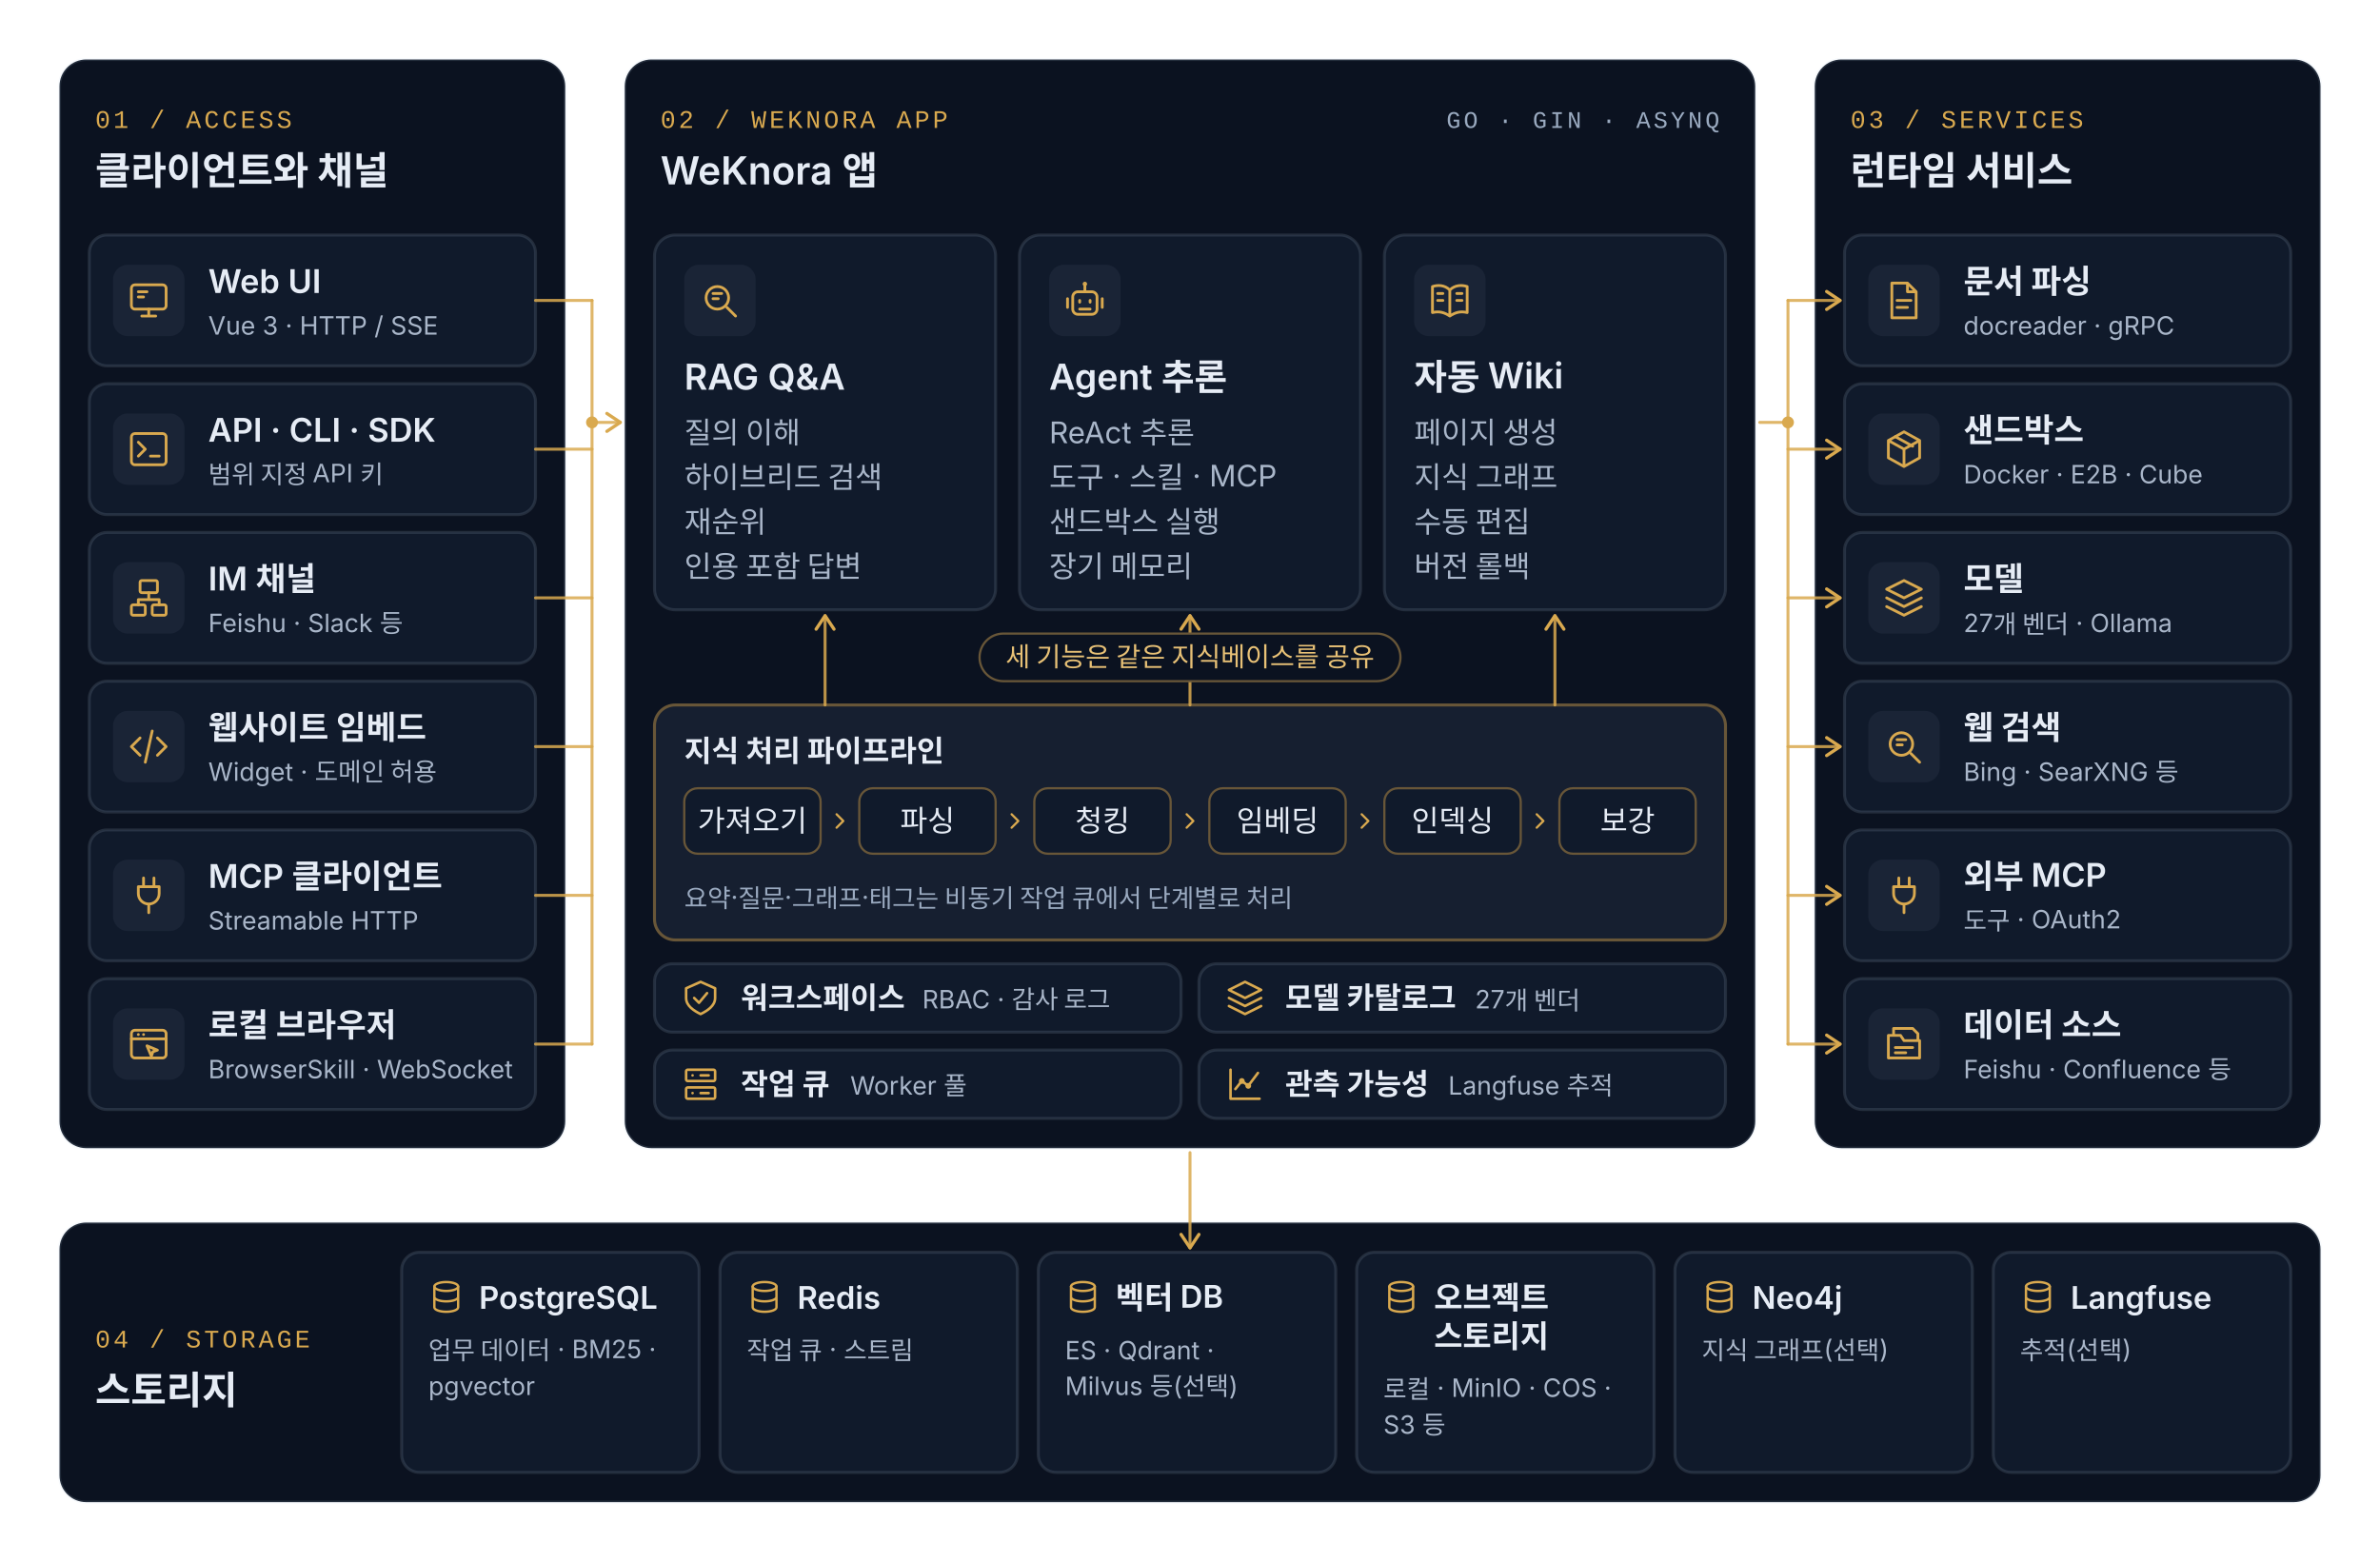
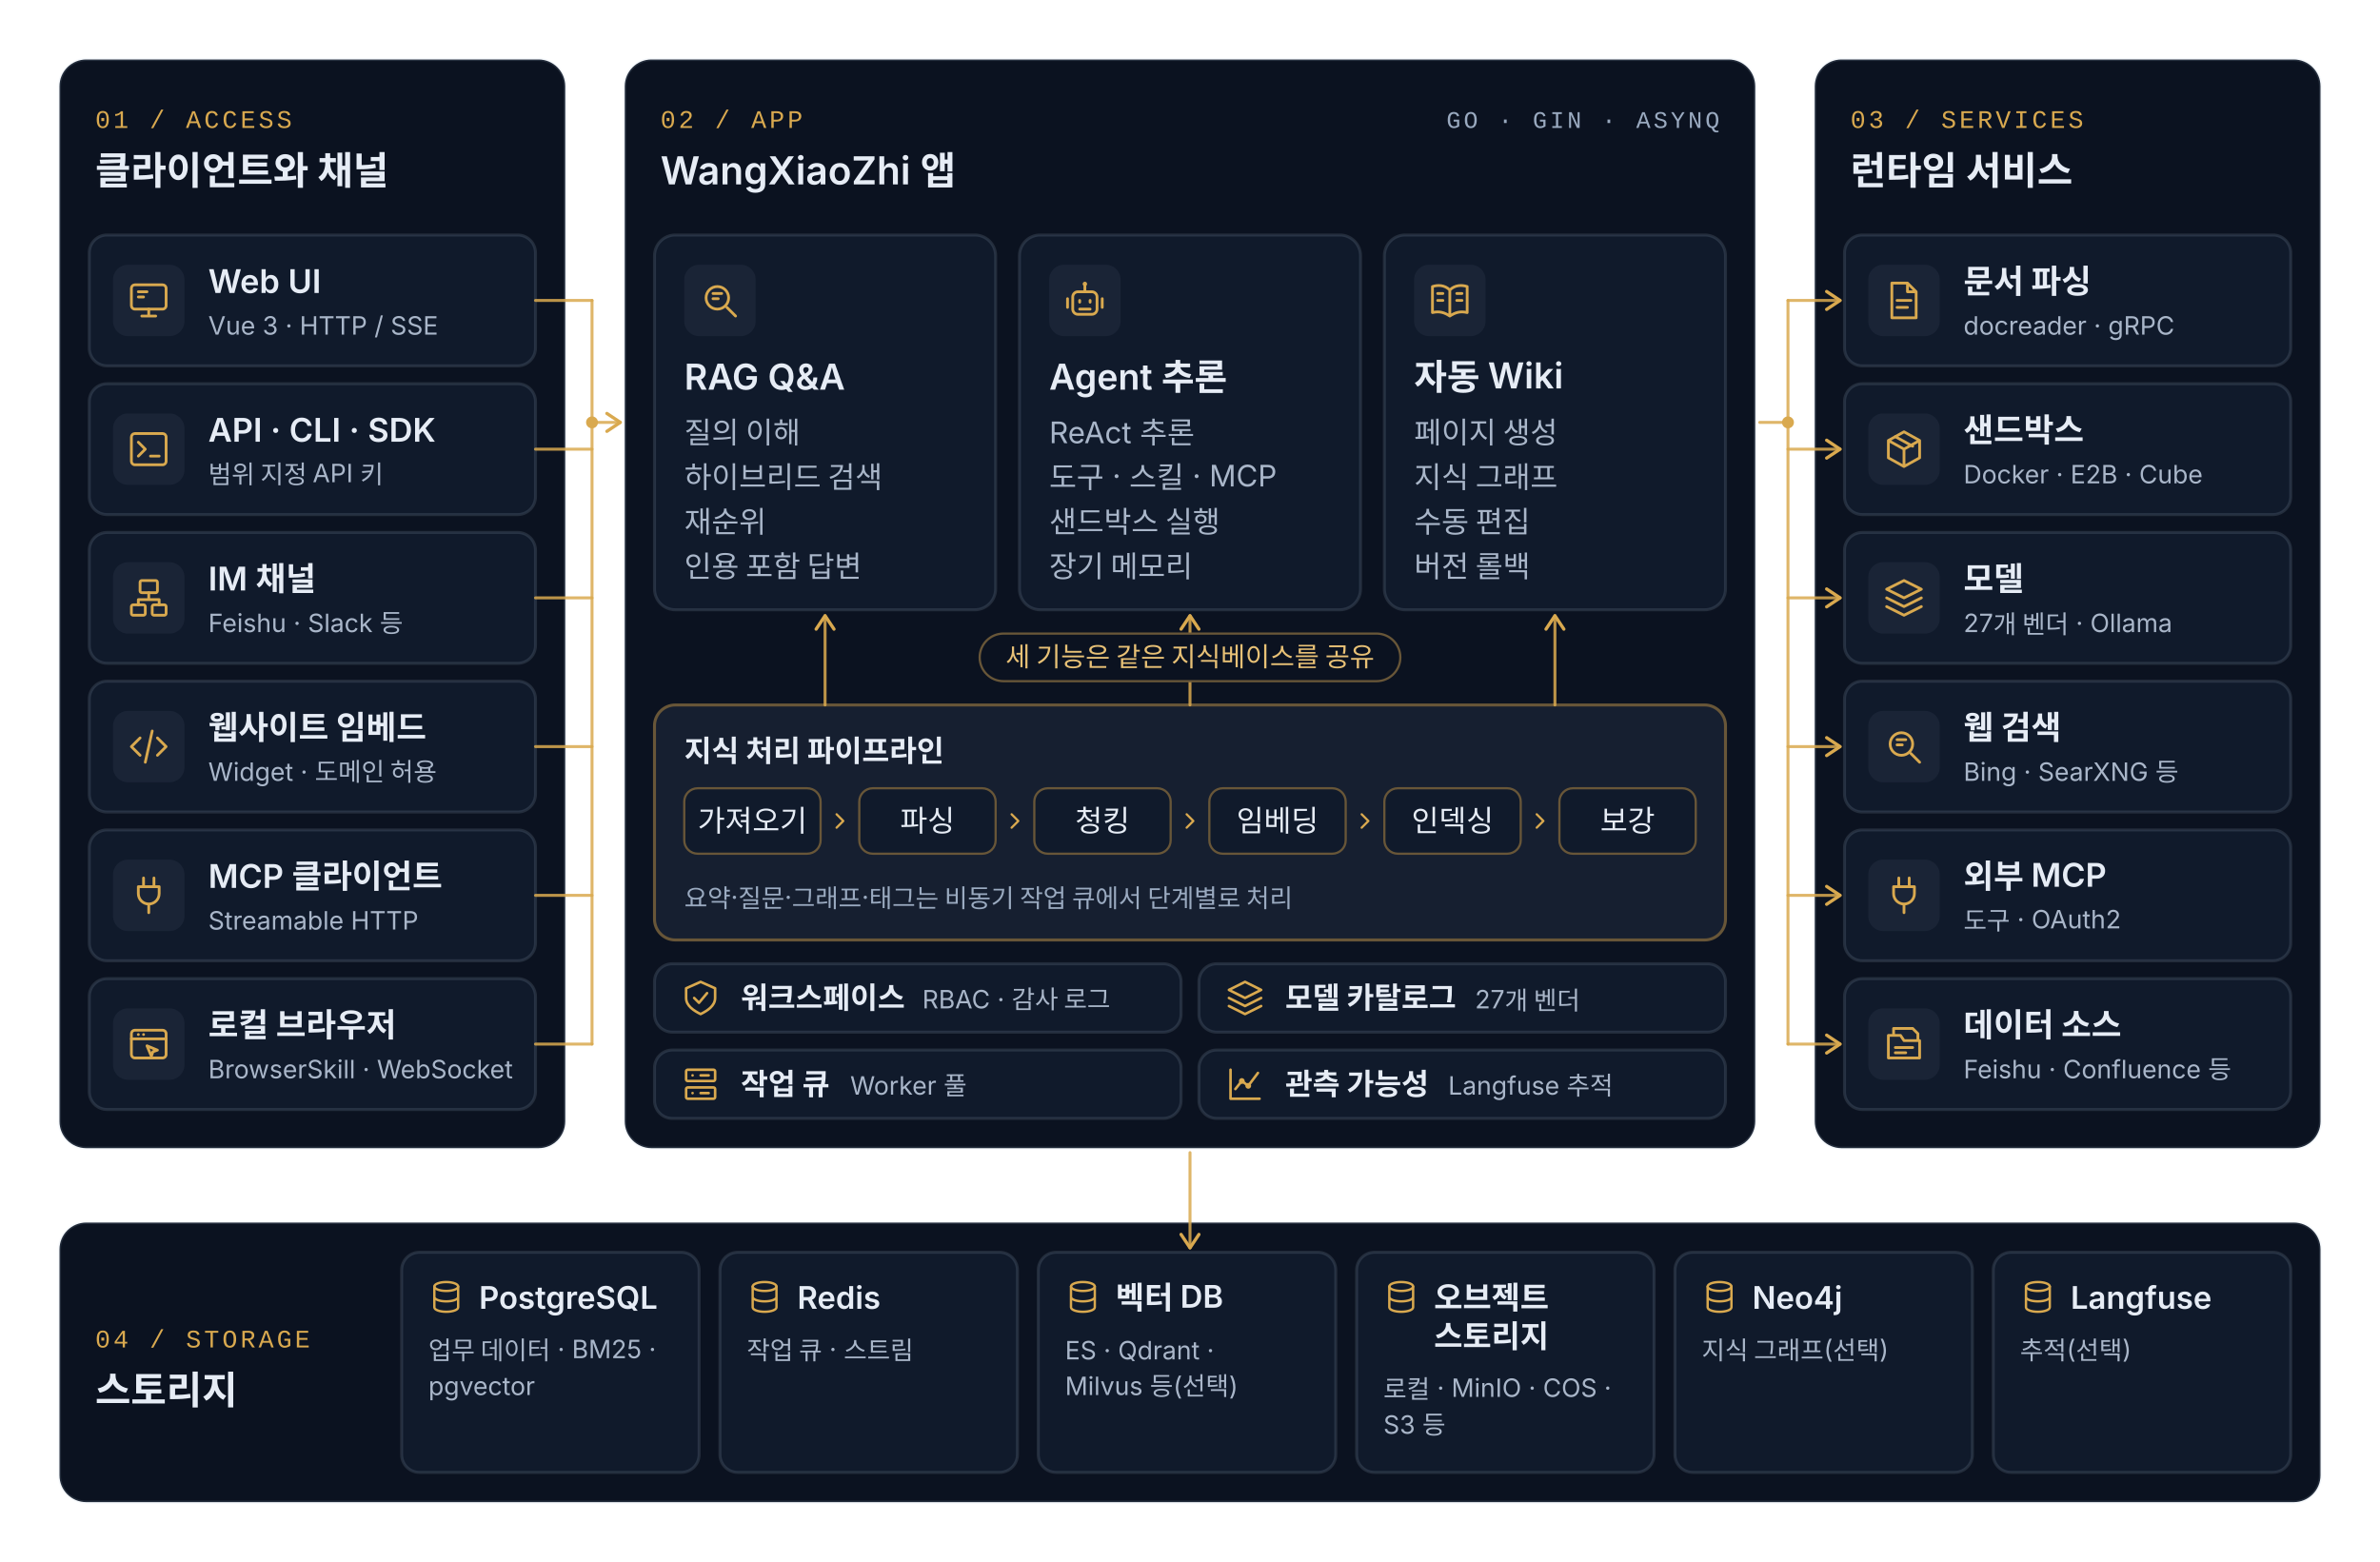
- <svg xmlns="http://www.w3.org/2000/svg" viewBox="0 0 1600 1050" width="1600" height="1050" role="img" aria-label="WeKnora architecture">
+ <svg xmlns="http://www.w3.org/2000/svg" viewBox="0 0 1600 1050" width="1600" height="1050" role="img" aria-label="WangXiaoZhi architecture">
  <rect width="1600" height="1050" fill="none" />
  <rect x="40" y="40" width="340" height="732" rx="18" fill="#0b1220" stroke="rgba(190,208,232,.14)" stroke-width="2" />
  <text x="64" y="86" font-family="'JetBrains Mono', SFMono-Regular, 'SF Mono', Menlo, Consolas, 'Liberation Mono', monospace" font-size="17" letter-spacing="2" fill="#d9a94f">01 / ACCESS</text>
  <text x="64" y="124" font-family="Inter, -apple-system, BlinkMacSystemFont, 'Segoe UI', 'Apple SD Gothic Neo', 'Malgun Gothic', 'Noto Sans CJK KR', sans-serif" font-size="26" font-weight="600" fill="#e6ecf5">클라이언트와 채널</text>
  <rect x="60" y="158" width="300" height="88" rx="12" fill="#101a2b" stroke="rgba(190,208,232,.14)" stroke-width="2" />
  <rect x="76" y="178" width="48" height="48" rx="10" fill="#1a2436" />
  <g transform="translate(86 188) scale(1.166667)" fill="none" stroke="#d9a94f" stroke-width="1.6" stroke-linecap="round" stroke-linejoin="round">
    <rect x="2" y="3" width="20" height="14" rx="2" />
    <path d="M8 21h8m-4-4v4M6 7h5m-5 3h3" />
  </g>
  <text x="140" y="197" font-family="Inter, -apple-system, BlinkMacSystemFont, 'Segoe UI', 'Apple SD Gothic Neo', 'Malgun Gothic', 'Noto Sans CJK KR', sans-serif" font-size="22" font-weight="600" fill="#e6ecf5">Web UI</text>
  <text x="140" y="225" font-family="Inter, -apple-system, BlinkMacSystemFont, 'Segoe UI', 'Apple SD Gothic Neo', 'Malgun Gothic', 'Noto Sans CJK KR', sans-serif" font-size="17" fill="#a9b6c9">Vue 3 · HTTP / SSE</text>
  <rect x="60" y="258" width="300" height="88" rx="12" fill="#101a2b" stroke="rgba(190,208,232,.14)" stroke-width="2" />
  <rect x="76" y="278" width="48" height="48" rx="10" fill="#1a2436" />
  <g transform="translate(86 288) scale(1.166667)" fill="none" stroke="#d9a94f" stroke-width="1.6" stroke-linecap="round" stroke-linejoin="round">
    <rect x="2" y="3" width="20" height="18" rx="2" />
    <path d="m6 8 4 4-4 4m7 0h5" />
  </g>
  <text x="140" y="297" font-family="Inter, -apple-system, BlinkMacSystemFont, 'Segoe UI', 'Apple SD Gothic Neo', 'Malgun Gothic', 'Noto Sans CJK KR', sans-serif" font-size="22" font-weight="600" fill="#e6ecf5">API · CLI · SDK</text>
  <text x="140" y="325" font-family="Inter, -apple-system, BlinkMacSystemFont, 'Segoe UI', 'Apple SD Gothic Neo', 'Malgun Gothic', 'Noto Sans CJK KR', sans-serif" font-size="17" fill="#a9b6c9">범위 지정 API 키</text>
  <rect x="60" y="358" width="300" height="88" rx="12" fill="#101a2b" stroke="rgba(190,208,232,.14)" stroke-width="2" />
  <rect x="76" y="378" width="48" height="48" rx="10" fill="#1a2436" />
  <g transform="translate(86 388) scale(1.166667)" fill="none" stroke="#d9a94f" stroke-width="1.6" stroke-linecap="round" stroke-linejoin="round">
    <rect x="7" y="2" width="10" height="7" rx="1" />
    <rect x="2" y="16" width="8" height="6" rx="1" />
    <rect x="14" y="16" width="8" height="6" rx="1" />
    <path d="M12 9v4m-6 3v-3h12v3" />
  </g>
  <text x="140" y="397" font-family="Inter, -apple-system, BlinkMacSystemFont, 'Segoe UI', 'Apple SD Gothic Neo', 'Malgun Gothic', 'Noto Sans CJK KR', sans-serif" font-size="22" font-weight="600" fill="#e6ecf5">IM 채널</text>
  <text x="140" y="425" font-family="Inter, -apple-system, BlinkMacSystemFont, 'Segoe UI', 'Apple SD Gothic Neo', 'Malgun Gothic', 'Noto Sans CJK KR', sans-serif" font-size="17" fill="#a9b6c9">Feishu · Slack 등</text>
  <rect x="60" y="458" width="300" height="88" rx="12" fill="#101a2b" stroke="rgba(190,208,232,.14)" stroke-width="2" />
  <rect x="76" y="478" width="48" height="48" rx="10" fill="#1a2436" />
  <g transform="translate(86 488) scale(1.166667)" fill="none" stroke="#d9a94f" stroke-width="1.6" stroke-linecap="round" stroke-linejoin="round">
    <path d="m7 7-5 5 5 5m10-10 5 5-5 5m-3-14-4 18" />
  </g>
  <text x="140" y="497" font-family="Inter, -apple-system, BlinkMacSystemFont, 'Segoe UI', 'Apple SD Gothic Neo', 'Malgun Gothic', 'Noto Sans CJK KR', sans-serif" font-size="22" font-weight="600" fill="#e6ecf5">웹사이트 임베드</text>
  <text x="140" y="525" font-family="Inter, -apple-system, BlinkMacSystemFont, 'Segoe UI', 'Apple SD Gothic Neo', 'Malgun Gothic', 'Noto Sans CJK KR', sans-serif" font-size="17" fill="#a9b6c9">Widget · 도메인 허용</text>
  <rect x="60" y="558" width="300" height="88" rx="12" fill="#101a2b" stroke="rgba(190,208,232,.14)" stroke-width="2" />
  <rect x="76" y="578" width="48" height="48" rx="10" fill="#1a2436" />
  <g transform="translate(86 588) scale(1.166667)" fill="none" stroke="#d9a94f" stroke-width="1.6" stroke-linecap="round" stroke-linejoin="round">
    <path d="M9 2v5m6-5v5M6 7h12v4a6 6 0 0 1-12 0V7Zm6 10v5" />
  </g>
  <text x="140" y="597" font-family="Inter, -apple-system, BlinkMacSystemFont, 'Segoe UI', 'Apple SD Gothic Neo', 'Malgun Gothic', 'Noto Sans CJK KR', sans-serif" font-size="22" font-weight="600" fill="#e6ecf5">MCP 클라이언트</text>
  <text x="140" y="625" font-family="Inter, -apple-system, BlinkMacSystemFont, 'Segoe UI', 'Apple SD Gothic Neo', 'Malgun Gothic', 'Noto Sans CJK KR', sans-serif" font-size="17" fill="#a9b6c9">Streamable HTTP</text>
  <rect x="60" y="658" width="300" height="88" rx="12" fill="#101a2b" stroke="rgba(190,208,232,.14)" stroke-width="2" />
  <rect x="76" y="678" width="48" height="48" rx="10" fill="#1a2436" />
  <g transform="translate(86 688) scale(1.166667)" fill="none" stroke="#d9a94f" stroke-width="1.6" stroke-linecap="round" stroke-linejoin="round">
    <rect x="2" y="4" width="20" height="16" rx="2" />
    <path d="M2 9h20M6 6.5h.01M9 6.5h.01" />
    <path d="m11 13 6 2.5-2.6.9-.9 2.6Z" />
  </g>
  <text x="140" y="697" font-family="Inter, -apple-system, BlinkMacSystemFont, 'Segoe UI', 'Apple SD Gothic Neo', 'Malgun Gothic', 'Noto Sans CJK KR', sans-serif" font-size="22" font-weight="600" fill="#e6ecf5">로컬 브라우저</text>
  <text x="140" y="725" font-family="Inter, -apple-system, BlinkMacSystemFont, 'Segoe UI', 'Apple SD Gothic Neo', 'Malgun Gothic', 'Noto Sans CJK KR', sans-serif" font-size="17" fill="#a9b6c9">BrowserSkill · WebSocket</text>
  <rect x="1220" y="40" width="340" height="732" rx="18" fill="#0b1220" stroke="rgba(190,208,232,.14)" stroke-width="2" />
  <text x="1244" y="86" font-family="'JetBrains Mono', SFMono-Regular, 'SF Mono', Menlo, Consolas, 'Liberation Mono', monospace" font-size="17" letter-spacing="2" fill="#d9a94f">03 / SERVICES</text>
  <text x="1244" y="124" font-family="Inter, -apple-system, BlinkMacSystemFont, 'Segoe UI', 'Apple SD Gothic Neo', 'Malgun Gothic', 'Noto Sans CJK KR', sans-serif" font-size="26" font-weight="600" fill="#e6ecf5">런타임 서비스</text>
  <rect x="1240" y="158" width="300" height="88" rx="12" fill="#101a2b" stroke="rgba(190,208,232,.14)" stroke-width="2" />
  <rect x="1256" y="178" width="48" height="48" rx="10" fill="#1a2436" />
  <g transform="translate(1266 188) scale(1.166667)" fill="none" stroke="#d9a94f" stroke-width="1.6" stroke-linecap="round" stroke-linejoin="round">
    <path d="M14 2H5v20h14V7l-5-5Zm0 0v5h5M8 12h8m-8 4h6" />
  </g>
  <text x="1320" y="197" font-family="Inter, -apple-system, BlinkMacSystemFont, 'Segoe UI', 'Apple SD Gothic Neo', 'Malgun Gothic', 'Noto Sans CJK KR', sans-serif" font-size="22" font-weight="600" fill="#e6ecf5">문서 파싱</text>
  <text x="1320" y="225" font-family="Inter, -apple-system, BlinkMacSystemFont, 'Segoe UI', 'Apple SD Gothic Neo', 'Malgun Gothic', 'Noto Sans CJK KR', sans-serif" font-size="17" fill="#a9b6c9">docreader · gRPC</text>
  <rect x="1240" y="258" width="300" height="88" rx="12" fill="#101a2b" stroke="rgba(190,208,232,.14)" stroke-width="2" />
  <rect x="1256" y="278" width="48" height="48" rx="10" fill="#1a2436" />
  <g transform="translate(1266 288) scale(1.166667)" fill="none" stroke="#d9a94f" stroke-width="1.6" stroke-linecap="round" stroke-linejoin="round">
    <path d="m12 2 9 5v10l-9 5-9-5V7l9-5Zm0 10 9-5M12 12 3 7m9 5v10" />
    <path d="m7 4.8 10 5.5" />
  </g>
  <text x="1320" y="297" font-family="Inter, -apple-system, BlinkMacSystemFont, 'Segoe UI', 'Apple SD Gothic Neo', 'Malgun Gothic', 'Noto Sans CJK KR', sans-serif" font-size="22" font-weight="600" fill="#e6ecf5">샌드박스</text>
  <text x="1320" y="325" font-family="Inter, -apple-system, BlinkMacSystemFont, 'Segoe UI', 'Apple SD Gothic Neo', 'Malgun Gothic', 'Noto Sans CJK KR', sans-serif" font-size="17" fill="#a9b6c9">Docker · E2B · Cube</text>
  <rect x="1240" y="358" width="300" height="88" rx="12" fill="#101a2b" stroke="rgba(190,208,232,.14)" stroke-width="2" />
  <rect x="1256" y="378" width="48" height="48" rx="10" fill="#1a2436" />
  <g transform="translate(1266 388) scale(1.166667)" fill="none" stroke="#d9a94f" stroke-width="1.6" stroke-linecap="round" stroke-linejoin="round">
    <path d="m12 2 10 5-10 5L2 7l10-5Zm-10 10 10 5 10-5M2 17l10 5 10-5" />
  </g>
  <text x="1320" y="397" font-family="Inter, -apple-system, BlinkMacSystemFont, 'Segoe UI', 'Apple SD Gothic Neo', 'Malgun Gothic', 'Noto Sans CJK KR', sans-serif" font-size="22" font-weight="600" fill="#e6ecf5">모델</text>
  <text x="1320" y="425" font-family="Inter, -apple-system, BlinkMacSystemFont, 'Segoe UI', 'Apple SD Gothic Neo', 'Malgun Gothic', 'Noto Sans CJK KR', sans-serif" font-size="17" fill="#a9b6c9">27개 벤더 · Ollama</text>
  <rect x="1240" y="458" width="300" height="88" rx="12" fill="#101a2b" stroke="rgba(190,208,232,.14)" stroke-width="2" />
  <rect x="1256" y="478" width="48" height="48" rx="10" fill="#1a2436" />
  <g transform="translate(1266 488) scale(1.166667)" fill="none" stroke="#d9a94f" stroke-width="1.6" stroke-linecap="round" stroke-linejoin="round">
    <circle cx="10.5" cy="10.5" r="6.5" />
    <path d="m16 16 5 5M8 8h5M8 11h3" />
  </g>
  <text x="1320" y="497" font-family="Inter, -apple-system, BlinkMacSystemFont, 'Segoe UI', 'Apple SD Gothic Neo', 'Malgun Gothic', 'Noto Sans CJK KR', sans-serif" font-size="22" font-weight="600" fill="#e6ecf5">웹 검색</text>
  <text x="1320" y="525" font-family="Inter, -apple-system, BlinkMacSystemFont, 'Segoe UI', 'Apple SD Gothic Neo', 'Malgun Gothic', 'Noto Sans CJK KR', sans-serif" font-size="17" fill="#a9b6c9">Bing · SearXNG 등</text>
  <rect x="1240" y="558" width="300" height="88" rx="12" fill="#101a2b" stroke="rgba(190,208,232,.14)" stroke-width="2" />
  <rect x="1256" y="578" width="48" height="48" rx="10" fill="#1a2436" />
  <g transform="translate(1266 588) scale(1.166667)" fill="none" stroke="#d9a94f" stroke-width="1.6" stroke-linecap="round" stroke-linejoin="round">
    <path d="M9 2v5m6-5v5M6 7h12v4a6 6 0 0 1-12 0V7Zm6 10v5" />
  </g>
  <text x="1320" y="597" font-family="Inter, -apple-system, BlinkMacSystemFont, 'Segoe UI', 'Apple SD Gothic Neo', 'Malgun Gothic', 'Noto Sans CJK KR', sans-serif" font-size="22" font-weight="600" fill="#e6ecf5">외부 MCP</text>
  <text x="1320" y="625" font-family="Inter, -apple-system, BlinkMacSystemFont, 'Segoe UI', 'Apple SD Gothic Neo', 'Malgun Gothic', 'Noto Sans CJK KR', sans-serif" font-size="17" fill="#a9b6c9">도구 · OAuth2</text>
  <rect x="1240" y="658" width="300" height="88" rx="12" fill="#101a2b" stroke="rgba(190,208,232,.14)" stroke-width="2" />
  <rect x="1256" y="678" width="48" height="48" rx="10" fill="#1a2436" />
  <g transform="translate(1266 688) scale(1.166667)" fill="none" stroke="#d9a94f" stroke-width="1.6" stroke-linecap="round" stroke-linejoin="round">
    <path d="M3 7h7l2 3h9v10H3V7Zm3 0V3h11l3 3v4" />
    <path d="M7 14h10m-10 3h6" />
  </g>
  <text x="1320" y="697" font-family="Inter, -apple-system, BlinkMacSystemFont, 'Segoe UI', 'Apple SD Gothic Neo', 'Malgun Gothic', 'Noto Sans CJK KR', sans-serif" font-size="22" font-weight="600" fill="#e6ecf5">데이터 소스</text>
  <text x="1320" y="725" font-family="Inter, -apple-system, BlinkMacSystemFont, 'Segoe UI', 'Apple SD Gothic Neo', 'Malgun Gothic', 'Noto Sans CJK KR', sans-serif" font-size="17" fill="#a9b6c9">Feishu · Confluence 등</text>
  <rect x="420" y="40" width="760" height="732" rx="18" fill="#0b1220" stroke="rgba(190,208,232,.14)" stroke-width="2" />
-   <text x="444" y="86" font-family="'JetBrains Mono', SFMono-Regular, 'SF Mono', Menlo, Consolas, 'Liberation Mono', monospace" font-size="17" letter-spacing="2" fill="#d9a94f">02 / WEKNORA APP</text>
-   <text x="444" y="124" font-family="Inter, -apple-system, BlinkMacSystemFont, 'Segoe UI', 'Apple SD Gothic Neo', 'Malgun Gothic', 'Noto Sans CJK KR', sans-serif" font-size="26" font-weight="600" fill="#e6ecf5">WeKnora 앱</text>
+   <text x="444" y="86" font-family="'JetBrains Mono', SFMono-Regular, 'SF Mono', Menlo, Consolas, 'Liberation Mono', monospace" font-size="17" letter-spacing="2" fill="#d9a94f">02 / APP</text>
+   <text x="444" y="124" font-family="Inter, -apple-system, BlinkMacSystemFont, 'Segoe UI', 'Apple SD Gothic Neo', 'Malgun Gothic', 'Noto Sans CJK KR', sans-serif" font-size="26" font-weight="600" fill="#e6ecf5">WangXiaoZhi 앱</text>
  <text x="1156" y="86" text-anchor="end" font-family="'JetBrains Mono', SFMono-Regular, 'SF Mono', Menlo, Consolas, 'Liberation Mono', monospace" font-size="16" letter-spacing="2" fill="#9aaac0">GO · GIN · ASYNQ</text>
  <rect x="440.0" y="158" width="229.333" height="252" rx="14" fill="#101a2b" stroke="rgba(190,208,232,.14)" stroke-width="2" />
  <rect x="460.0" y="178" width="48" height="48" rx="10" fill="#1a2436" />
  <g transform="translate(470.0 188) scale(1.166667)" fill="none" stroke="#d9a94f" stroke-width="1.6" stroke-linecap="round" stroke-linejoin="round">
    <circle cx="10.5" cy="10.5" r="6.5" />
    <path d="m16 16 5 5M8 8h5M8 11h3" />
  </g>
  <text x="460.0" y="262" font-family="Inter, -apple-system, BlinkMacSystemFont, 'Segoe UI', 'Apple SD Gothic Neo', 'Malgun Gothic', 'Noto Sans CJK KR', sans-serif" font-size="24" font-weight="600" fill="#e6ecf5">RAG Q&amp;A</text>
  <text x="460.0" y="298" font-family="Inter, -apple-system, BlinkMacSystemFont, 'Segoe UI', 'Apple SD Gothic Neo', 'Malgun Gothic', 'Noto Sans CJK KR', sans-serif" font-size="20" fill="#a9b6c9">질의 이해</text>
  <text x="460.0" y="328" font-family="Inter, -apple-system, BlinkMacSystemFont, 'Segoe UI', 'Apple SD Gothic Neo', 'Malgun Gothic', 'Noto Sans CJK KR', sans-serif" font-size="20" fill="#a9b6c9">하이브리드 검색</text>
  <text x="460.0" y="358" font-family="Inter, -apple-system, BlinkMacSystemFont, 'Segoe UI', 'Apple SD Gothic Neo', 'Malgun Gothic', 'Noto Sans CJK KR', sans-serif" font-size="20" fill="#a9b6c9">재순위</text>
  <text x="460.0" y="388" font-family="Inter, -apple-system, BlinkMacSystemFont, 'Segoe UI', 'Apple SD Gothic Neo', 'Malgun Gothic', 'Noto Sans CJK KR', sans-serif" font-size="20" fill="#a9b6c9">인용 포함 답변</text>
  <rect x="685.333" y="158" width="229.333" height="252" rx="14" fill="#101a2b" stroke="rgba(190,208,232,.14)" stroke-width="2" />
  <rect x="705.333" y="178" width="48" height="48" rx="10" fill="#1a2436" />
  <g transform="translate(715.3333 188) scale(1.166667)" fill="none" stroke="#d9a94f" stroke-width="1.6" stroke-linecap="round" stroke-linejoin="round">
    <rect x="5" y="7" width="14" height="13" rx="3" />
    <path d="M12 3v4M2 11v5m20-5v5M9 12v1m6-1v1m-6 4h6" />
    <circle cx="12" cy="2.5" r=".5" />
  </g>
  <text x="705.333" y="262" font-family="Inter, -apple-system, BlinkMacSystemFont, 'Segoe UI', 'Apple SD Gothic Neo', 'Malgun Gothic', 'Noto Sans CJK KR', sans-serif" font-size="24" font-weight="600" fill="#e6ecf5">Agent 추론</text>
  <text x="705.333" y="298" font-family="Inter, -apple-system, BlinkMacSystemFont, 'Segoe UI', 'Apple SD Gothic Neo', 'Malgun Gothic', 'Noto Sans CJK KR', sans-serif" font-size="20" fill="#a9b6c9">ReAct 추론</text>
  <text x="705.333" y="328" font-family="Inter, -apple-system, BlinkMacSystemFont, 'Segoe UI', 'Apple SD Gothic Neo', 'Malgun Gothic', 'Noto Sans CJK KR', sans-serif" font-size="20" fill="#a9b6c9">도구 · 스킬 · MCP</text>
  <text x="705.333" y="358" font-family="Inter, -apple-system, BlinkMacSystemFont, 'Segoe UI', 'Apple SD Gothic Neo', 'Malgun Gothic', 'Noto Sans CJK KR', sans-serif" font-size="20" fill="#a9b6c9">샌드박스 실행</text>
  <text x="705.333" y="388" font-family="Inter, -apple-system, BlinkMacSystemFont, 'Segoe UI', 'Apple SD Gothic Neo', 'Malgun Gothic', 'Noto Sans CJK KR', sans-serif" font-size="20" fill="#a9b6c9">장기 메모리</text>
  <rect x="930.667" y="158" width="229.333" height="252" rx="14" fill="#101a2b" stroke="rgba(190,208,232,.14)" stroke-width="2" />
  <rect x="950.667" y="178" width="48" height="48" rx="10" fill="#1a2436" />
  <g transform="translate(960.6667 188) scale(1.166667)" fill="none" stroke="#d9a94f" stroke-width="1.6" stroke-linecap="round" stroke-linejoin="round">
    <path d="M12 6C9 3 5 3 2 4v15c4-1 7 0 10 2 3-2 6-3 10-2V4c-3-1-7-1-10 2v15" />
    <path d="M5 8h3m-3 4h3m8-4h3m-3 4h3" />
  </g>
  <text x="950.667" y="262" font-family="Inter, -apple-system, BlinkMacSystemFont, 'Segoe UI', 'Apple SD Gothic Neo', 'Malgun Gothic', 'Noto Sans CJK KR', sans-serif" font-size="24" font-weight="600" fill="#e6ecf5">자동 Wiki</text>
  <text x="950.667" y="298" font-family="Inter, -apple-system, BlinkMacSystemFont, 'Segoe UI', 'Apple SD Gothic Neo', 'Malgun Gothic', 'Noto Sans CJK KR', sans-serif" font-size="20" fill="#a9b6c9">페이지 생성</text>
  <text x="950.667" y="328" font-family="Inter, -apple-system, BlinkMacSystemFont, 'Segoe UI', 'Apple SD Gothic Neo', 'Malgun Gothic', 'Noto Sans CJK KR', sans-serif" font-size="20" fill="#a9b6c9">지식 그래프</text>
  <text x="950.667" y="358" font-family="Inter, -apple-system, BlinkMacSystemFont, 'Segoe UI', 'Apple SD Gothic Neo', 'Malgun Gothic', 'Noto Sans CJK KR', sans-serif" font-size="20" fill="#a9b6c9">수동 편집</text>
  <text x="950.667" y="388" font-family="Inter, -apple-system, BlinkMacSystemFont, 'Segoe UI', 'Apple SD Gothic Neo', 'Malgun Gothic', 'Noto Sans CJK KR', sans-serif" font-size="20" fill="#a9b6c9">버전 롤백</text>
  <rect x="440" y="474" width="720" height="158" rx="14" fill="#161f30" stroke="#685638" stroke-width="2" />
  <path d="M554.667 474V414" fill="none" stroke="#d9a94f" stroke-width="2" stroke-linecap="round" opacity=".85" />
  <path d="M548.667 423L554.667 414L560.667 423" fill="none" stroke="#d9a94f" stroke-width="2.2" stroke-linecap="round" stroke-linejoin="round" />
  <path d="M800.0 474V414" fill="none" stroke="#d9a94f" stroke-width="2" stroke-linecap="round" opacity=".85" />
  <path d="M794.0 423L800.0 414L806.0 423" fill="none" stroke="#d9a94f" stroke-width="2.2" stroke-linecap="round" stroke-linejoin="round" />
  <path d="M1045.333 474V414" fill="none" stroke="#d9a94f" stroke-width="2" stroke-linecap="round" opacity=".85" />
  <path d="M1039.333 423L1045.333 414L1051.333 423" fill="none" stroke="#d9a94f" stroke-width="2.2" stroke-linecap="round" stroke-linejoin="round" />
-   <rect x="658.52" y="426" width="282.96" height="32" rx="16" fill="#0b1220" stroke="#685638" stroke-width="1.5" />
+   <rect x="658.599" y="426" width="282.802" height="32" rx="16" fill="#0b1220" stroke="#685638" stroke-width="1.5" />
  <text x="800.0" y="448" text-anchor="middle" font-family="Inter, -apple-system, BlinkMacSystemFont, 'Segoe UI', 'Apple SD Gothic Neo', 'Malgun Gothic', 'Noto Sans CJK KR', sans-serif" font-size="18" fill="#e8c176">세 기능은 같은 지식베이스를 공유</text>
  <text x="460" y="512" font-family="Inter, -apple-system, BlinkMacSystemFont, 'Segoe UI', 'Apple SD Gothic Neo', 'Malgun Gothic', 'Noto Sans CJK KR', sans-serif" font-size="20" font-weight="600" fill="#e6ecf5">지식 처리 파이프라인</text>
  <rect x="460.0" y="530" width="91.667" height="44" rx="9" fill="#101a2b" stroke="#685638" stroke-width="1.5" />
  <text x="505.833" y="559" text-anchor="middle" font-family="Inter, -apple-system, BlinkMacSystemFont, 'Segoe UI', 'Apple SD Gothic Neo', 'Malgun Gothic', 'Noto Sans CJK KR', sans-serif" font-size="20" fill="#e6ecf5">가져오기</text>
  <g transform="translate(555.6667 543) scale(0.75)" fill="none" stroke="#d9a94f" stroke-width="2" stroke-linecap="round" stroke-linejoin="round">
    <path d="m9 6 6 6-6 6" />
  </g>
  <rect x="577.667" y="530" width="91.667" height="44" rx="9" fill="#101a2b" stroke="#685638" stroke-width="1.5" />
  <text x="623.5" y="559" text-anchor="middle" font-family="Inter, -apple-system, BlinkMacSystemFont, 'Segoe UI', 'Apple SD Gothic Neo', 'Malgun Gothic', 'Noto Sans CJK KR', sans-serif" font-size="20" fill="#e6ecf5">파싱</text>
  <g transform="translate(673.3333 543) scale(0.75)" fill="none" stroke="#d9a94f" stroke-width="2" stroke-linecap="round" stroke-linejoin="round">
    <path d="m9 6 6 6-6 6" />
  </g>
  <rect x="695.333" y="530" width="91.667" height="44" rx="9" fill="#101a2b" stroke="#685638" stroke-width="1.5" />
  <text x="741.167" y="559" text-anchor="middle" font-family="Inter, -apple-system, BlinkMacSystemFont, 'Segoe UI', 'Apple SD Gothic Neo', 'Malgun Gothic', 'Noto Sans CJK KR', sans-serif" font-size="20" fill="#e6ecf5">청킹</text>
  <g transform="translate(791.0 543) scale(0.75)" fill="none" stroke="#d9a94f" stroke-width="2" stroke-linecap="round" stroke-linejoin="round">
    <path d="m9 6 6 6-6 6" />
  </g>
  <rect x="813.0" y="530" width="91.667" height="44" rx="9" fill="#101a2b" stroke="#685638" stroke-width="1.5" />
  <text x="858.833" y="559" text-anchor="middle" font-family="Inter, -apple-system, BlinkMacSystemFont, 'Segoe UI', 'Apple SD Gothic Neo', 'Malgun Gothic', 'Noto Sans CJK KR', sans-serif" font-size="20" fill="#e6ecf5">임베딩</text>
  <g transform="translate(908.6667 543) scale(0.75)" fill="none" stroke="#d9a94f" stroke-width="2" stroke-linecap="round" stroke-linejoin="round">
    <path d="m9 6 6 6-6 6" />
  </g>
  <rect x="930.667" y="530" width="91.667" height="44" rx="9" fill="#101a2b" stroke="#685638" stroke-width="1.5" />
  <text x="976.5" y="559" text-anchor="middle" font-family="Inter, -apple-system, BlinkMacSystemFont, 'Segoe UI', 'Apple SD Gothic Neo', 'Malgun Gothic', 'Noto Sans CJK KR', sans-serif" font-size="20" fill="#e6ecf5">인덱싱</text>
  <g transform="translate(1026.333 543) scale(0.75)" fill="none" stroke="#d9a94f" stroke-width="2" stroke-linecap="round" stroke-linejoin="round">
    <path d="m9 6 6 6-6 6" />
  </g>
  <rect x="1048.333" y="530" width="91.667" height="44" rx="9" fill="#101a2b" stroke="#685638" stroke-width="1.5" />
  <text x="1094.167" y="559" text-anchor="middle" font-family="Inter, -apple-system, BlinkMacSystemFont, 'Segoe UI', 'Apple SD Gothic Neo', 'Malgun Gothic', 'Noto Sans CJK KR', sans-serif" font-size="20" fill="#e6ecf5">보강</text>
  <text x="460" y="610" font-family="Inter, -apple-system, BlinkMacSystemFont, 'Segoe UI', 'Apple SD Gothic Neo', 'Malgun Gothic', 'Noto Sans CJK KR', sans-serif" font-size="17" fill="#9aaac0">요약·질문·그래프·태그는 비동기 작업 큐에서 단계별로 처리</text>
  <rect x="440.0" y="648.0" width="354.0" height="46.0" rx="12" fill="#101a2b" stroke="rgba(190,208,232,.14)" stroke-width="2" />
  <g transform="translate(458.0 658.0) scale(1.083333)" fill="none" stroke="#d9a94f" stroke-width="1.6" stroke-linecap="round" stroke-linejoin="round">
    <path d="m12 2 9 4v6c0 5-5 8-9 10-4-2-9-5-9-10V6l9-4Z" />
    <path d="m8 12 3 3 5-6" />
  </g>
  <text x="498.0" y="678.0" font-family="Inter, -apple-system, BlinkMacSystemFont, 'Segoe UI', 'Apple SD Gothic Neo', 'Malgun Gothic', 'Noto Sans CJK KR', sans-serif" font-size="20" font-weight="600" fill="#e6ecf5">워크스페이스</text>
  <text x="620.0" y="678.0" font-family="Inter, -apple-system, BlinkMacSystemFont, 'Segoe UI', 'Apple SD Gothic Neo', 'Malgun Gothic', 'Noto Sans CJK KR', sans-serif" font-size="17" fill="#a9b6c9">RBAC · 감사 로그</text>
  <rect x="806.0" y="648.0" width="354.0" height="46.0" rx="12" fill="#101a2b" stroke="rgba(190,208,232,.14)" stroke-width="2" />
  <g transform="translate(824.0 658.0) scale(1.083333)" fill="none" stroke="#d9a94f" stroke-width="1.6" stroke-linecap="round" stroke-linejoin="round">
    <path d="m12 2 10 5-10 5L2 7l10-5Zm-10 10 10 5 10-5M2 17l10 5 10-5" />
  </g>
  <text x="864.0" y="678.0" font-family="Inter, -apple-system, BlinkMacSystemFont, 'Segoe UI', 'Apple SD Gothic Neo', 'Malgun Gothic', 'Noto Sans CJK KR', sans-serif" font-size="20" font-weight="600" fill="#e6ecf5">모델 카탈로그</text>
-   <text x="991.6" y="678.0" font-family="Inter, -apple-system, BlinkMacSystemFont, 'Segoe UI', 'Apple SD Gothic Neo', 'Malgun Gothic', 'Noto Sans CJK KR', sans-serif" font-size="17" fill="#a9b6c9">27개 벤더</text>
+   <text x="991.556" y="678.0" font-family="Inter, -apple-system, BlinkMacSystemFont, 'Segoe UI', 'Apple SD Gothic Neo', 'Malgun Gothic', 'Noto Sans CJK KR', sans-serif" font-size="17" fill="#a9b6c9">27개 벤더</text>
  <rect x="440.0" y="706.0" width="354.0" height="46.0" rx="12" fill="#101a2b" stroke="rgba(190,208,232,.14)" stroke-width="2" />
  <g transform="translate(458.0 716.0) scale(1.083333)" fill="none" stroke="#d9a94f" stroke-width="1.6" stroke-linecap="round" stroke-linejoin="round">
    <rect x="3" y="3" width="18" height="7" rx="1" />
    <rect x="3" y="14" width="18" height="7" rx="1" />
    <path d="M7 6.5h.01M7 17.5h.01M12 6.5h5m-5 11h5" />
  </g>
  <text x="498.0" y="736.0" font-family="Inter, -apple-system, BlinkMacSystemFont, 'Segoe UI', 'Apple SD Gothic Neo', 'Malgun Gothic', 'Noto Sans CJK KR', sans-serif" font-size="20" font-weight="600" fill="#e6ecf5">작업 큐</text>
-   <text x="571.6" y="736.0" font-family="Inter, -apple-system, BlinkMacSystemFont, 'Segoe UI', 'Apple SD Gothic Neo', 'Malgun Gothic', 'Noto Sans CJK KR', sans-serif" font-size="17" fill="#a9b6c9">Worker 풀</text>
+   <text x="571.556" y="736.0" font-family="Inter, -apple-system, BlinkMacSystemFont, 'Segoe UI', 'Apple SD Gothic Neo', 'Malgun Gothic', 'Noto Sans CJK KR', sans-serif" font-size="17" fill="#a9b6c9">Worker 풀</text>
  <rect x="806.0" y="706.0" width="354.0" height="46.0" rx="12" fill="#101a2b" stroke="rgba(190,208,232,.14)" stroke-width="2" />
  <g transform="translate(824.0 716.0) scale(1.083333)" fill="none" stroke="#d9a94f" stroke-width="1.6" stroke-linecap="round" stroke-linejoin="round">
    <path d="M3 3v18h18M6 15l4-5 4 3 6-8" />
    <circle cx="10" cy="10" r="1" />
    <circle cx="14" cy="13" r="1" />
  </g>
  <text x="864.0" y="736.0" font-family="Inter, -apple-system, BlinkMacSystemFont, 'Segoe UI', 'Apple SD Gothic Neo', 'Malgun Gothic', 'Noto Sans CJK KR', sans-serif" font-size="20" font-weight="600" fill="#e6ecf5">관측 가능성</text>
-   <text x="973.6" y="736.0" font-family="Inter, -apple-system, BlinkMacSystemFont, 'Segoe UI', 'Apple SD Gothic Neo', 'Malgun Gothic', 'Noto Sans CJK KR', sans-serif" font-size="17" fill="#a9b6c9">Langfuse 추적</text>
+   <text x="973.556" y="736.0" font-family="Inter, -apple-system, BlinkMacSystemFont, 'Segoe UI', 'Apple SD Gothic Neo', 'Malgun Gothic', 'Noto Sans CJK KR', sans-serif" font-size="17" fill="#a9b6c9">Langfuse 추적</text>
  <path d="M360 202.0H398" fill="none" stroke="#d9a94f" stroke-width="2" stroke-linecap="round" opacity=".85" />
  <path d="M360 302.0H398" fill="none" stroke="#d9a94f" stroke-width="2" stroke-linecap="round" opacity=".85" />
  <path d="M360 402.0H398" fill="none" stroke="#d9a94f" stroke-width="2" stroke-linecap="round" opacity=".85" />
  <path d="M360 502.0H398" fill="none" stroke="#d9a94f" stroke-width="2" stroke-linecap="round" opacity=".85" />
  <path d="M360 602.0H398" fill="none" stroke="#d9a94f" stroke-width="2" stroke-linecap="round" opacity=".85" />
  <path d="M360 702.0H398" fill="none" stroke="#d9a94f" stroke-width="2" stroke-linecap="round" opacity=".85" />
  <path d="M398 202.0V702.0" fill="none" stroke="#d9a94f" stroke-width="2" stroke-linecap="round" opacity=".85" />
  <path d="M398 284.0H417" fill="none" stroke="#d9a94f" stroke-width="2" stroke-linecap="round" opacity=".85" />
  <path d="M408 278.0L417 284.0L408 290.0" fill="none" stroke="#d9a94f" stroke-width="2.2" stroke-linecap="round" stroke-linejoin="round" />
  <circle cx="398" cy="284.0" r="4" fill="#d9a94f" />
  <path d="M1183 284.0H1202" fill="none" stroke="#d9a94f" stroke-width="2" stroke-linecap="round" opacity=".85" />
  <path d="M1202 202.0V702.0" fill="none" stroke="#d9a94f" stroke-width="2" stroke-linecap="round" opacity=".85" />
  <circle cx="1202" cy="284.0" r="4" fill="#d9a94f" />
  <path d="M1202 202.0H1237" fill="none" stroke="#d9a94f" stroke-width="2" stroke-linecap="round" opacity=".85" />
  <path d="M1228 196.0L1237 202.0L1228 208.0" fill="none" stroke="#d9a94f" stroke-width="2.2" stroke-linecap="round" stroke-linejoin="round" />
  <path d="M1202 302.0H1237" fill="none" stroke="#d9a94f" stroke-width="2" stroke-linecap="round" opacity=".85" />
  <path d="M1228 296.0L1237 302.0L1228 308.0" fill="none" stroke="#d9a94f" stroke-width="2.2" stroke-linecap="round" stroke-linejoin="round" />
  <path d="M1202 402.0H1237" fill="none" stroke="#d9a94f" stroke-width="2" stroke-linecap="round" opacity=".85" />
  <path d="M1228 396.0L1237 402.0L1228 408.0" fill="none" stroke="#d9a94f" stroke-width="2.2" stroke-linecap="round" stroke-linejoin="round" />
  <path d="M1202 502.0H1237" fill="none" stroke="#d9a94f" stroke-width="2" stroke-linecap="round" opacity=".85" />
  <path d="M1228 496.0L1237 502.0L1228 508.0" fill="none" stroke="#d9a94f" stroke-width="2.2" stroke-linecap="round" stroke-linejoin="round" />
  <path d="M1202 602.0H1237" fill="none" stroke="#d9a94f" stroke-width="2" stroke-linecap="round" opacity=".85" />
  <path d="M1228 596.0L1237 602.0L1228 608.0" fill="none" stroke="#d9a94f" stroke-width="2.2" stroke-linecap="round" stroke-linejoin="round" />
  <path d="M1202 702.0H1237" fill="none" stroke="#d9a94f" stroke-width="2" stroke-linecap="round" opacity=".85" />
  <path d="M1228 696.0L1237 702.0L1228 708.0" fill="none" stroke="#d9a94f" stroke-width="2.2" stroke-linecap="round" stroke-linejoin="round" />
  <rect x="40" y="822" width="1520" height="188" rx="18" fill="#0b1220" stroke="rgba(190,208,232,.14)" stroke-width="2" />
  <text x="64" y="906.0" font-family="'JetBrains Mono', SFMono-Regular, 'SF Mono', Menlo, Consolas, 'Liberation Mono', monospace" font-size="17" letter-spacing="2" fill="#d9a94f">04 / STORAGE</text>
  <text x="64" y="944.0" font-family="Inter, -apple-system, BlinkMacSystemFont, 'Segoe UI', 'Apple SD Gothic Neo', 'Malgun Gothic', 'Noto Sans CJK KR', sans-serif" font-size="26" font-weight="600" fill="#e6ecf5">스토리지</text>
  <rect x="270.0" y="842" width="200.0" height="148" rx="12" fill="#101a2b" stroke="rgba(190,208,232,.14)" stroke-width="2" />
  <g transform="translate(288.0 860) scale(1.0)" fill="none" stroke="#d9a94f" stroke-width="1.6" stroke-linecap="round" stroke-linejoin="round">
    <ellipse cx="12" cy="5" rx="8" ry="3" />
    <path d="M4 5v14c0 1.7 3.6 3 8 3s8-1.3 8-3V5M4 12c0 1.7 3.6 3 8 3s8-1.3 8-3" />
  </g>
  <text x="322.0" y="880" font-family="Inter, -apple-system, BlinkMacSystemFont, 'Segoe UI', 'Apple SD Gothic Neo', 'Malgun Gothic', 'Noto Sans CJK KR', sans-serif" font-size="21" font-weight="600" fill="#e6ecf5">PostgreSQL</text>
  <text x="288.0" y="914" font-family="Inter, -apple-system, BlinkMacSystemFont, 'Segoe UI', 'Apple SD Gothic Neo', 'Malgun Gothic', 'Noto Sans CJK KR', sans-serif" font-size="17" fill="#a9b6c9">업무 데이터 · BM25 ·</text>
  <text x="288.0" y="938" font-family="Inter, -apple-system, BlinkMacSystemFont, 'Segoe UI', 'Apple SD Gothic Neo', 'Malgun Gothic', 'Noto Sans CJK KR', sans-serif" font-size="17" fill="#a9b6c9">pgvector</text>
  <rect x="484.0" y="842" width="200.0" height="148" rx="12" fill="#101a2b" stroke="rgba(190,208,232,.14)" stroke-width="2" />
  <g transform="translate(502.0 860) scale(1.0)" fill="none" stroke="#d9a94f" stroke-width="1.6" stroke-linecap="round" stroke-linejoin="round">
    <ellipse cx="12" cy="5" rx="8" ry="3" />
    <path d="M4 5v14c0 1.7 3.6 3 8 3s8-1.3 8-3V5M4 12c0 1.7 3.6 3 8 3s8-1.3 8-3" />
  </g>
  <text x="536.0" y="880" font-family="Inter, -apple-system, BlinkMacSystemFont, 'Segoe UI', 'Apple SD Gothic Neo', 'Malgun Gothic', 'Noto Sans CJK KR', sans-serif" font-size="21" font-weight="600" fill="#e6ecf5">Redis</text>
  <text x="502.0" y="914" font-family="Inter, -apple-system, BlinkMacSystemFont, 'Segoe UI', 'Apple SD Gothic Neo', 'Malgun Gothic', 'Noto Sans CJK KR', sans-serif" font-size="17" fill="#a9b6c9">작업 큐 · 스트림</text>
  <rect x="698.0" y="842" width="200.0" height="148" rx="12" fill="#101a2b" stroke="rgba(190,208,232,.14)" stroke-width="2" />
  <g transform="translate(716.0 860) scale(1.0)" fill="none" stroke="#d9a94f" stroke-width="1.6" stroke-linecap="round" stroke-linejoin="round">
    <ellipse cx="12" cy="5" rx="8" ry="3" />
    <path d="M4 5v14c0 1.7 3.6 3 8 3s8-1.3 8-3V5M4 12c0 1.7 3.6 3 8 3s8-1.3 8-3" />
  </g>
  <text x="750.0" y="880" font-family="Inter, -apple-system, BlinkMacSystemFont, 'Segoe UI', 'Apple SD Gothic Neo', 'Malgun Gothic', 'Noto Sans CJK KR', sans-serif" font-size="21" font-weight="600" fill="#e6ecf5">벡터 DB</text>
  <text x="716.0" y="914" font-family="Inter, -apple-system, BlinkMacSystemFont, 'Segoe UI', 'Apple SD Gothic Neo', 'Malgun Gothic', 'Noto Sans CJK KR', sans-serif" font-size="17" fill="#a9b6c9">ES · Qdrant ·</text>
  <text x="716.0" y="938" font-family="Inter, -apple-system, BlinkMacSystemFont, 'Segoe UI', 'Apple SD Gothic Neo', 'Malgun Gothic', 'Noto Sans CJK KR', sans-serif" font-size="17" fill="#a9b6c9">Milvus 등(선택)</text>
  <rect x="912.0" y="842" width="200.0" height="148" rx="12" fill="#101a2b" stroke="rgba(190,208,232,.14)" stroke-width="2" />
  <g transform="translate(930.0 860) scale(1.0)" fill="none" stroke="#d9a94f" stroke-width="1.6" stroke-linecap="round" stroke-linejoin="round">
    <ellipse cx="12" cy="5" rx="8" ry="3" />
    <path d="M4 5v14c0 1.7 3.6 3 8 3s8-1.3 8-3V5M4 12c0 1.7 3.6 3 8 3s8-1.3 8-3" />
  </g>
  <text x="964.0" y="880" font-family="Inter, -apple-system, BlinkMacSystemFont, 'Segoe UI', 'Apple SD Gothic Neo', 'Malgun Gothic', 'Noto Sans CJK KR', sans-serif" font-size="21" font-weight="600" fill="#e6ecf5">오브젝트</text>
  <text x="964.0" y="906" font-family="Inter, -apple-system, BlinkMacSystemFont, 'Segoe UI', 'Apple SD Gothic Neo', 'Malgun Gothic', 'Noto Sans CJK KR', sans-serif" font-size="21" font-weight="600" fill="#e6ecf5">스토리지</text>
  <text x="930.0" y="940" font-family="Inter, -apple-system, BlinkMacSystemFont, 'Segoe UI', 'Apple SD Gothic Neo', 'Malgun Gothic', 'Noto Sans CJK KR', sans-serif" font-size="17" fill="#a9b6c9">로컬 · MinIO · COS ·</text>
  <text x="930.0" y="964" font-family="Inter, -apple-system, BlinkMacSystemFont, 'Segoe UI', 'Apple SD Gothic Neo', 'Malgun Gothic', 'Noto Sans CJK KR', sans-serif" font-size="17" fill="#a9b6c9">S3 등</text>
  <rect x="1126.0" y="842" width="200.0" height="148" rx="12" fill="#101a2b" stroke="rgba(190,208,232,.14)" stroke-width="2" />
  <g transform="translate(1144.0 860) scale(1.0)" fill="none" stroke="#d9a94f" stroke-width="1.6" stroke-linecap="round" stroke-linejoin="round">
    <ellipse cx="12" cy="5" rx="8" ry="3" />
    <path d="M4 5v14c0 1.7 3.6 3 8 3s8-1.3 8-3V5M4 12c0 1.7 3.6 3 8 3s8-1.3 8-3" />
  </g>
  <text x="1178.0" y="880" font-family="Inter, -apple-system, BlinkMacSystemFont, 'Segoe UI', 'Apple SD Gothic Neo', 'Malgun Gothic', 'Noto Sans CJK KR', sans-serif" font-size="21" font-weight="600" fill="#e6ecf5">Neo4j</text>
  <text x="1144.0" y="914" font-family="Inter, -apple-system, BlinkMacSystemFont, 'Segoe UI', 'Apple SD Gothic Neo', 'Malgun Gothic', 'Noto Sans CJK KR', sans-serif" font-size="17" fill="#a9b6c9">지식 그래프(선택)</text>
  <rect x="1340.0" y="842" width="200.0" height="148" rx="12" fill="#101a2b" stroke="rgba(190,208,232,.14)" stroke-width="2" />
  <g transform="translate(1358.0 860) scale(1.0)" fill="none" stroke="#d9a94f" stroke-width="1.6" stroke-linecap="round" stroke-linejoin="round">
    <ellipse cx="12" cy="5" rx="8" ry="3" />
    <path d="M4 5v14c0 1.7 3.6 3 8 3s8-1.3 8-3V5M4 12c0 1.7 3.6 3 8 3s8-1.3 8-3" />
  </g>
  <text x="1392.0" y="880" font-family="Inter, -apple-system, BlinkMacSystemFont, 'Segoe UI', 'Apple SD Gothic Neo', 'Malgun Gothic', 'Noto Sans CJK KR', sans-serif" font-size="21" font-weight="600" fill="#e6ecf5">Langfuse</text>
  <text x="1358.0" y="914" font-family="Inter, -apple-system, BlinkMacSystemFont, 'Segoe UI', 'Apple SD Gothic Neo', 'Malgun Gothic', 'Noto Sans CJK KR', sans-serif" font-size="17" fill="#a9b6c9">추적(선택)</text>
  <path d="M800.0 775V839" fill="none" stroke="#d9a94f" stroke-width="2" stroke-linecap="round" opacity=".85" />
  <path d="M794.0 830L800.0 839L806.0 830" fill="none" stroke="#d9a94f" stroke-width="2.2" stroke-linecap="round" stroke-linejoin="round" />
</svg>
